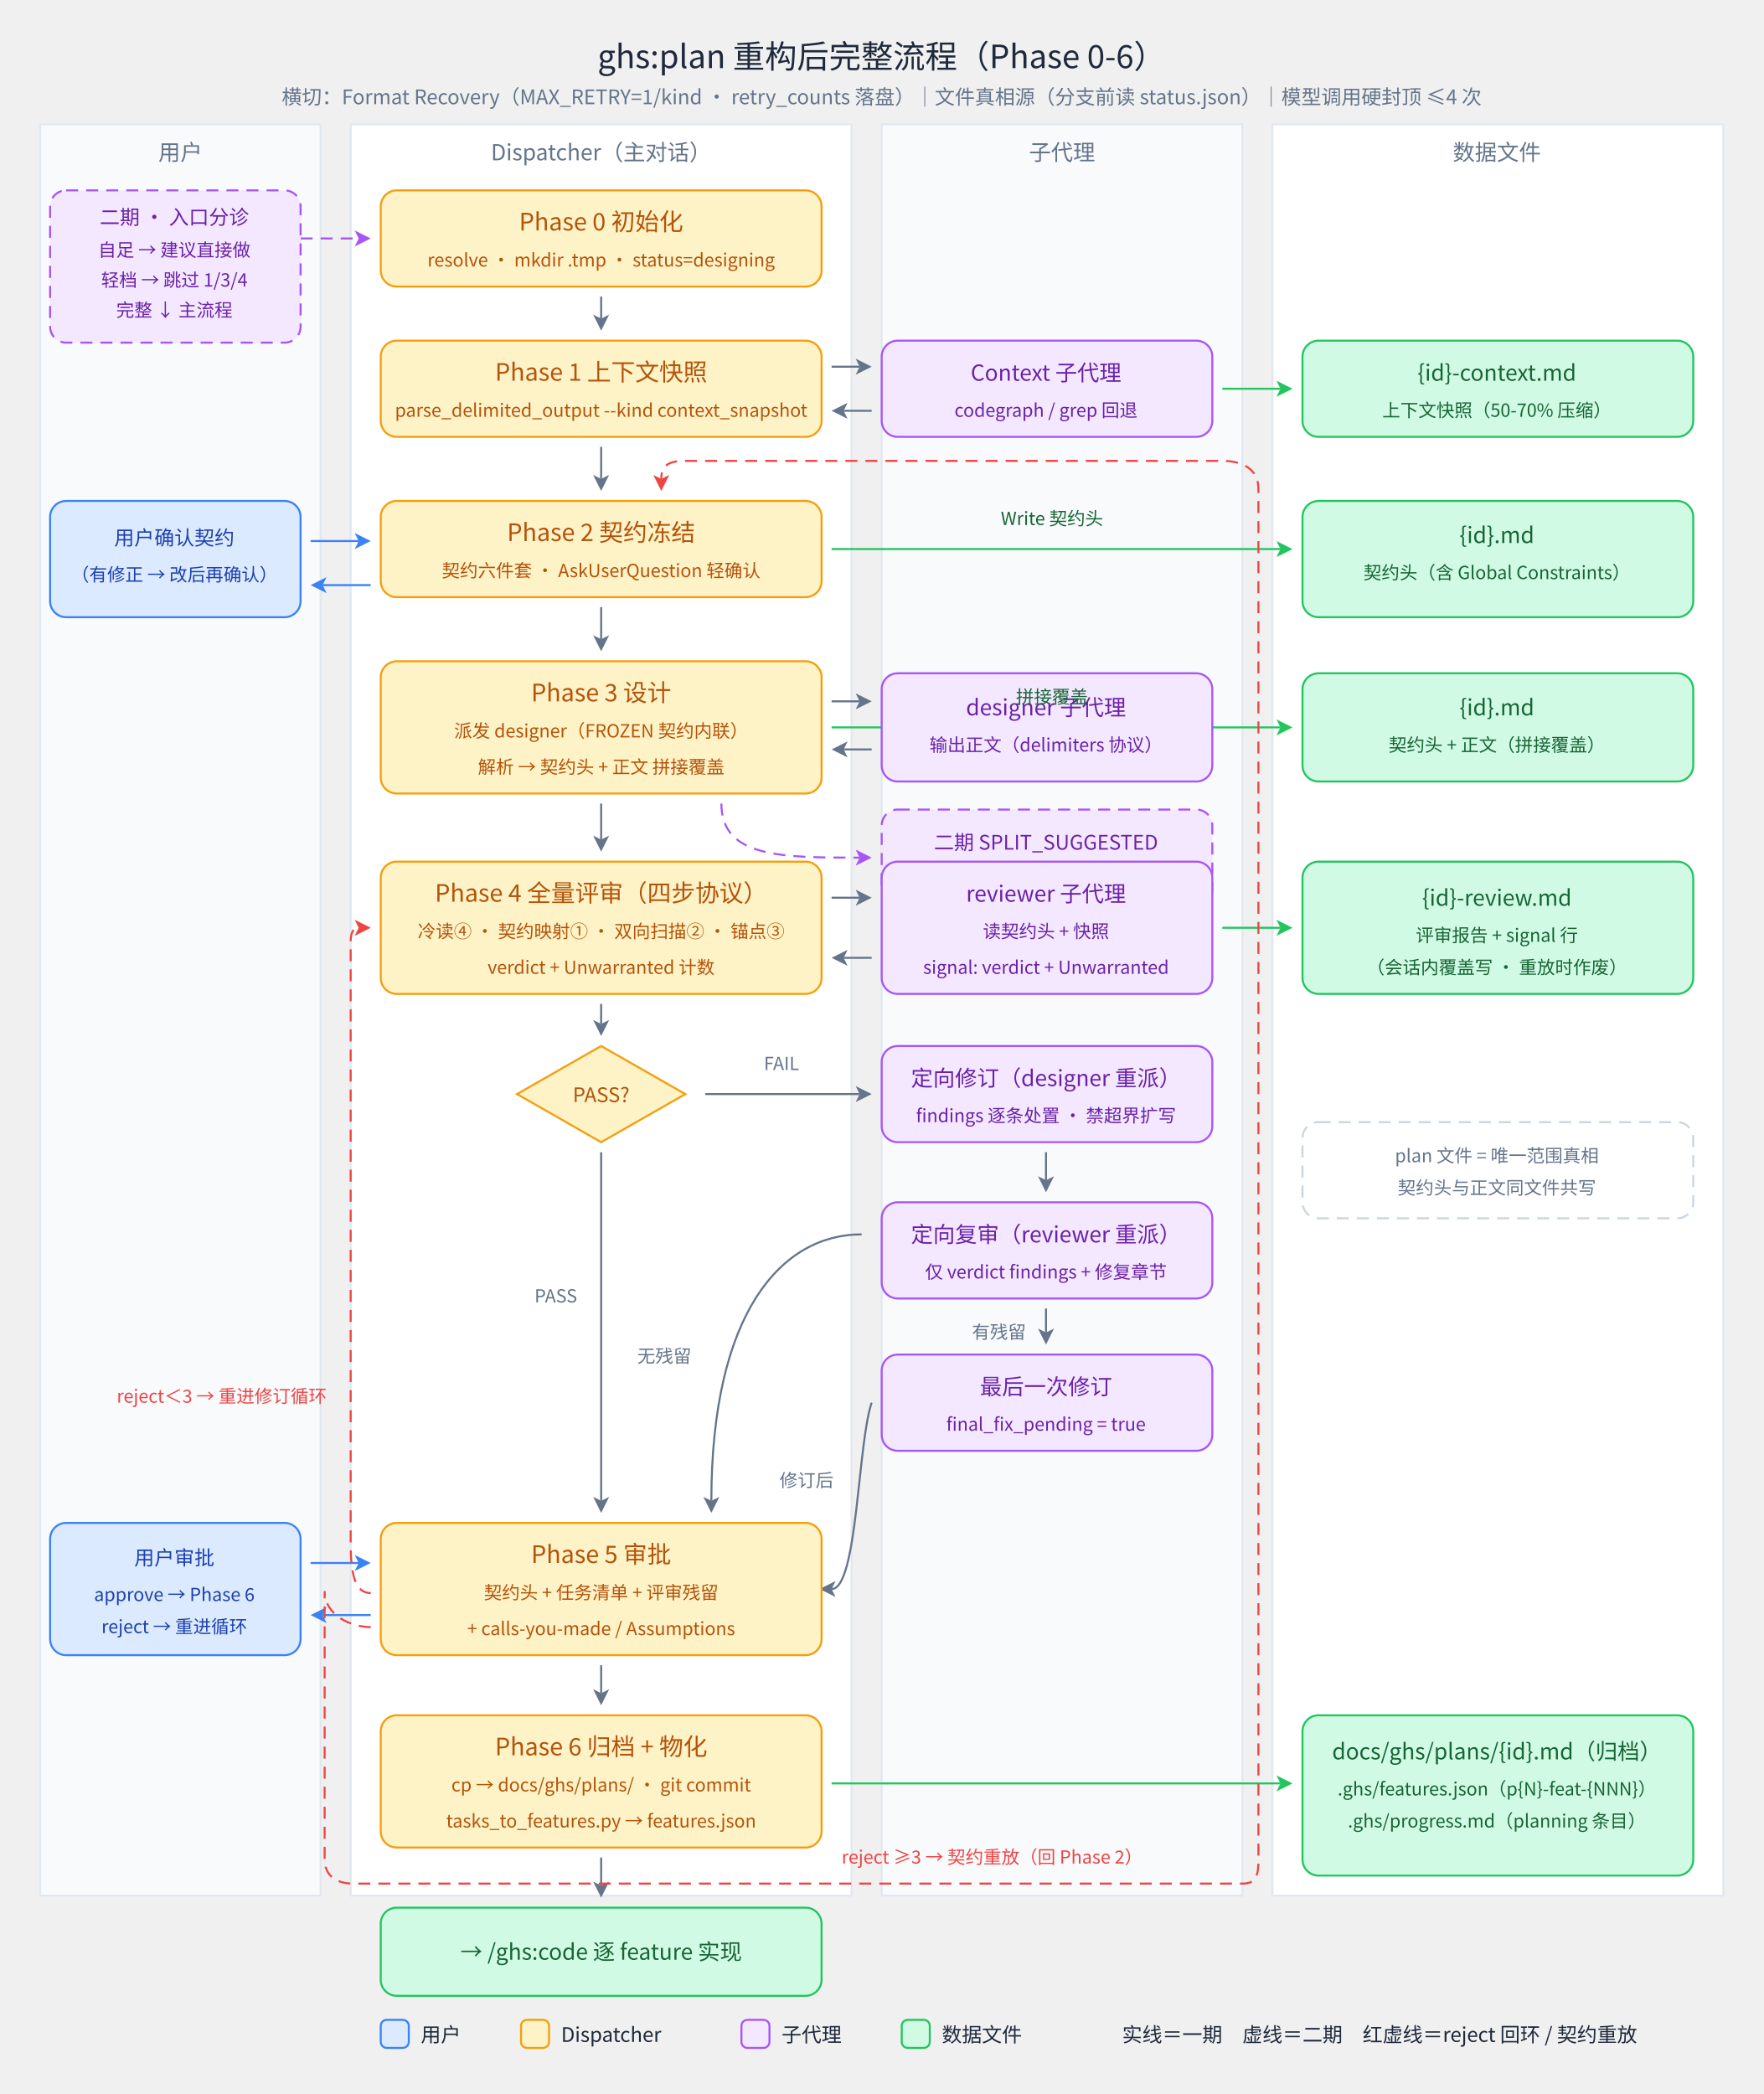
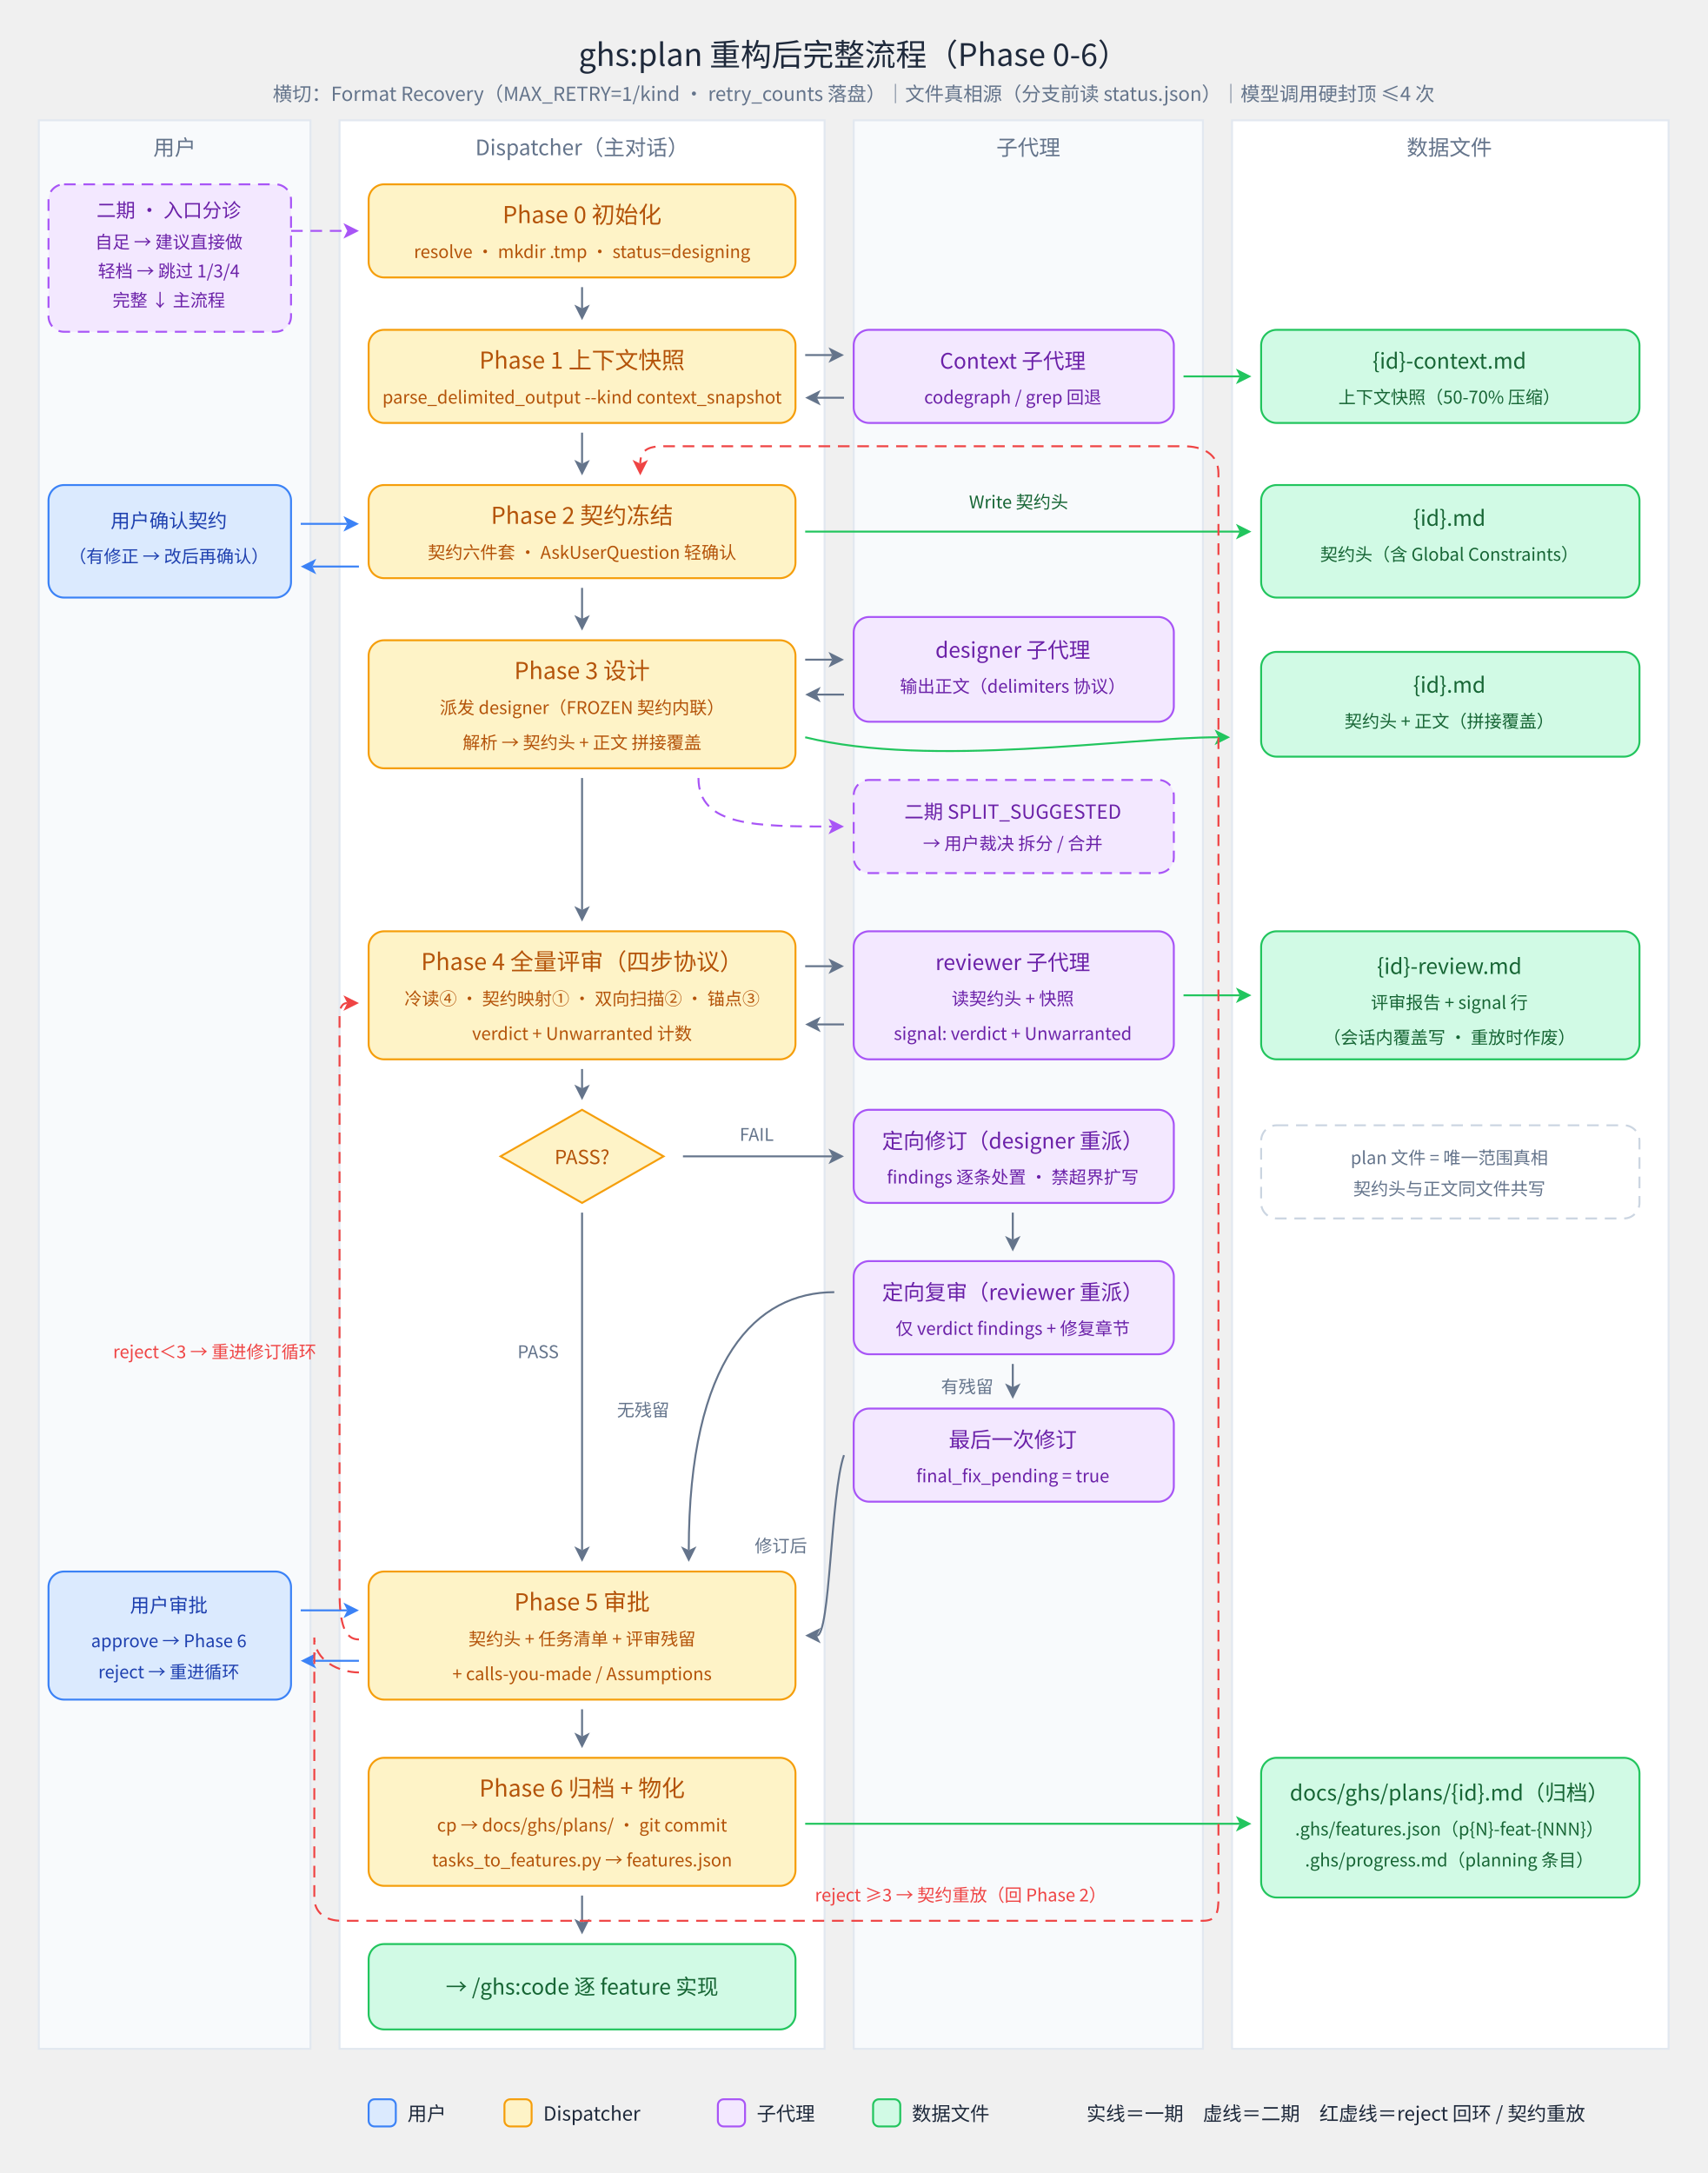
- <svg xmlns="http://www.w3.org/2000/svg" viewBox="0 0 880 1045" width="880">
+ <svg xmlns="http://www.w3.org/2000/svg" viewBox="0 0 880 1120" width="880">
  <style>
    text { font-family: 'PingFang SC', 'Microsoft YaHei', 'Noto Sans CJK SC', system-ui, sans-serif; }
  </style>
  <defs>
    <marker id="arrow" markerWidth="8" markerHeight="8" refX="2" refY="4" orient="auto" markerUnits="userSpaceOnUse">
      <path d="M0,0 L8,4 L0,8 L2,4 z" fill="#64748b" />
    </marker>
    <marker id="arrow-blue" markerWidth="8" markerHeight="8" refX="2" refY="4" orient="auto" markerUnits="userSpaceOnUse">
      <path d="M0,0 L8,4 L0,8 L2,4 z" fill="#3b82f6" />
    </marker>
    <marker id="arrow-green" markerWidth="8" markerHeight="8" refX="2" refY="4" orient="auto" markerUnits="userSpaceOnUse">
      <path d="M0,0 L8,4 L0,8 L2,4 z" fill="#22c55e" />
    </marker>
    <marker id="arrow-purple" markerWidth="8" markerHeight="8" refX="2" refY="4" orient="auto" markerUnits="userSpaceOnUse">
      <path d="M0,0 L8,4 L0,8 L2,4 z" fill="#a855f6" />
    </marker>
    <marker id="arrow-red" markerWidth="8" markerHeight="8" refX="2" refY="4" orient="auto" markerUnits="userSpaceOnUse">
      <path d="M0,0 L8,4 L0,8 L2,4 z" fill="#ef4444" />
    </marker>
  </defs>
  <text x="440" y="34" font-size="16" fill="#1e293b" text-anchor="middle">ghs:plan 重构后完整流程（Phase 0-6）</text>
  <text x="440" y="52" font-size="10" fill="#64748b" text-anchor="middle">横切：Format Recovery（MAX_RETRY=1/kind · retry_counts 落盘）｜文件真相源（分支前读 status.json）｜模型调用硬封顶 ≤4 次</text>
-   <rect x="20" y="62" width="140" height="884" fill="#f8fafc" stroke="#e2e8f0" />
-   <rect x="175" y="62" width="250" height="884" fill="#ffffff" stroke="#e2e8f0" />
-   <rect x="440" y="62" width="180" height="884" fill="#f8fafc" stroke="#e2e8f0" />
-   <rect x="635" y="62" width="225" height="884" fill="#ffffff" stroke="#e2e8f0" />
+   <rect x="20" y="62" width="140" height="994" fill="#f8fafc" stroke="#e2e8f0" />
+   <rect x="175" y="62" width="250" height="994" fill="#ffffff" stroke="#e2e8f0" />
+   <rect x="440" y="62" width="180" height="994" fill="#f8fafc" stroke="#e2e8f0" />
+   <rect x="635" y="62" width="225" height="994" fill="#ffffff" stroke="#e2e8f0" />
  <text x="90" y="80" font-size="11" fill="#64748b" text-anchor="middle">用户</text>
  <text x="300" y="80" font-size="11" fill="#64748b" text-anchor="middle">Dispatcher（主对话）</text>
  <text x="530" y="80" font-size="11" fill="#64748b" text-anchor="middle">子代理</text>
  <text x="747" y="80" font-size="11" fill="#64748b" text-anchor="middle">数据文件</text>
  <path d="M300,148 L300,159" stroke="#64748b" marker-end="url(#arrow)" />
  <path d="M300,223 L300,239" stroke="#64748b" marker-end="url(#arrow)" />
  <path d="M300,303 L300,319" stroke="#64748b" marker-end="url(#arrow)" />
-   <path d="M300,401 L300,419" stroke="#64748b" marker-end="url(#arrow)" />
-   <path d="M300,501 L300,511" stroke="#64748b" marker-end="url(#arrow)" />
-   <path d="M300,575 L300,749" stroke="#64748b" marker-end="url(#arrow)" />
-   <path d="M300,831 L300,845" stroke="#64748b" marker-end="url(#arrow)" />
-   <path d="M300,927 L300,941" stroke="#64748b" marker-end="url(#arrow)" />
+   <path d="M300,401 L300,469" stroke="#64748b" marker-end="url(#arrow)" />
+   <path d="M300,551 L300,561" stroke="#64748b" marker-end="url(#arrow)" />
+   <path d="M300,625 L300,799" stroke="#64748b" marker-end="url(#arrow)" />
+   <path d="M300,881 L300,895" stroke="#64748b" marker-end="url(#arrow)" />
+   <path d="M300,977 L300,991" stroke="#64748b" marker-end="url(#arrow)" />
  <path d="M155,270 L179,270" stroke="#3b82f6" marker-end="url(#arrow-blue)" />
  <path d="M185,292 L161,292" stroke="#3b82f6" marker-end="url(#arrow-blue)" />
-   <path d="M155,780 L179,780" stroke="#3b82f6" marker-end="url(#arrow-blue)" />
-   <path d="M185,806 L161,806" stroke="#3b82f6" marker-end="url(#arrow-blue)" />
+   <path d="M155,830 L179,830" stroke="#3b82f6" marker-end="url(#arrow-blue)" />
+   <path d="M185,856 L161,856" stroke="#3b82f6" marker-end="url(#arrow-blue)" />
  <path d="M150,119 L179,119" stroke="#a855f6" stroke-dasharray="6,4" marker-end="url(#arrow-purple)" />
  <path d="M415,183 L429,183" stroke="#64748b" marker-end="url(#arrow)" />
  <path d="M435,205 L421,205" stroke="#64748b" marker-end="url(#arrow)" />
-   <path d="M415,350 L429,350" stroke="#64748b" marker-end="url(#arrow)" />
-   <path d="M435,374 L421,374" stroke="#64748b" marker-end="url(#arrow)" />
-   <path d="M415,448 L429,448" stroke="#64748b" marker-end="url(#arrow)" />
-   <path d="M435,478 L421,478" stroke="#64748b" marker-end="url(#arrow)" />
+   <path d="M415,340 L429,340" stroke="#64748b" marker-end="url(#arrow)" />
+   <path d="M435,358 L421,358" stroke="#64748b" marker-end="url(#arrow)" />
+   <path d="M415,498 L429,498" stroke="#64748b" marker-end="url(#arrow)" />
+   <path d="M435,528 L421,528" stroke="#64748b" marker-end="url(#arrow)" />
  <path d="M610,194 L639,194" stroke="#22c55e" marker-end="url(#arrow-green)" />
  <path d="M415,274 L639,274" stroke="#22c55e" marker-end="url(#arrow-green)" />
-   <path d="M415,363 L639,363" stroke="#22c55e" marker-end="url(#arrow-green)" />
-   <path d="M610,463 L639,463" stroke="#22c55e" marker-end="url(#arrow-green)" />
-   <path d="M415,890 L639,890" stroke="#22c55e" marker-end="url(#arrow-green)" />
-   <path d="M352,546 C 380,546 400,546 429,546" stroke="#64748b" marker-end="url(#arrow)" />
-   <path d="M522,575 L522,589" stroke="#64748b" marker-end="url(#arrow)" />
-   <path d="M522,653 L522,665" stroke="#64748b" marker-end="url(#arrow)" />
-   <path d="M430,616 C 390,616 355,655 355,749" stroke="#64748b" fill="none" marker-end="url(#arrow)" />
-   <path d="M435,700 C 428,720 428,793 415,793" stroke="#64748b" fill="none" marker-end="url(#arrow)" />
-   <path d="M360,401 C 360,428 390,428 429,428" stroke="#a855f6" stroke-dasharray="6,4" fill="none" marker-end="url(#arrow-purple)" />
+   <path d="M415,380 C 480,396 580,380 628,380" stroke="#22c55e" fill="none" marker-end="url(#arrow-green)" />
+   <path d="M610,513 L639,513" stroke="#22c55e" marker-end="url(#arrow-green)" />
+   <path d="M415,940 L639,940" stroke="#22c55e" marker-end="url(#arrow-green)" />
+   <path d="M352,596 C 380,596 400,596 429,596" stroke="#64748b" marker-end="url(#arrow)" />
+   <path d="M522,625 L522,639" stroke="#64748b" marker-end="url(#arrow)" />
+   <path d="M522,703 L522,715" stroke="#64748b" marker-end="url(#arrow)" />
+   <path d="M430,666 C 390,666 355,700 355,799" stroke="#64748b" fill="none" marker-end="url(#arrow)" />
+   <path d="M435,750 C 428,770 428,843 421,843" stroke="#64748b" fill="none" marker-end="url(#arrow)" />
+   <path d="M360,401 C 360,426 390,426 429,426" stroke="#a855f6" stroke-dasharray="6,4" fill="none" marker-end="url(#arrow-purple)" />
  <rect x="25" y="95" width="125" height="76" rx="8" fill="#f3e8ff" stroke="#a855f6" stroke-dasharray="6,4" />
  <text x="87" y="112" font-size="10" fill="#6b21a8" text-anchor="middle">二期 · 入口分诊</text>
  <text x="87" y="128" font-size="9" fill="#6b21a8" text-anchor="middle">自足 → 建议直接做</text>
  <text x="87" y="143" font-size="9" fill="#6b21a8" text-anchor="middle">轻档 → 跳过 1/3/4</text>
  <text x="87" y="158" font-size="9" fill="#6b21a8" text-anchor="middle">完整 ↓ 主流程</text>
  <rect x="25" y="250" width="125" height="58" rx="8" fill="#dbeafe" stroke="#3b82f6" />
  <text x="87" y="272" font-size="10" fill="#1e40af" text-anchor="middle">用户确认契约</text>
  <text x="87" y="290" font-size="9" fill="#1e40af" text-anchor="middle">（有修正 → 改后再确认）</text>
-   <rect x="25" y="760" width="125" height="66" rx="8" fill="#dbeafe" stroke="#3b82f6" />
-   <text x="87" y="781" font-size="10" fill="#1e40af" text-anchor="middle">用户审批</text>
-   <text x="87" y="799" font-size="9" fill="#1e40af" text-anchor="middle">approve → Phase 6</text>
-   <text x="87" y="815" font-size="9" fill="#1e40af" text-anchor="middle">reject → 重进循环</text>
+   <rect x="25" y="810" width="125" height="66" rx="8" fill="#dbeafe" stroke="#3b82f6" />
+   <text x="87" y="831" font-size="10" fill="#1e40af" text-anchor="middle">用户审批</text>
+   <text x="87" y="849" font-size="9" fill="#1e40af" text-anchor="middle">approve → Phase 6</text>
+   <text x="87" y="865" font-size="9" fill="#1e40af" text-anchor="middle">reject → 重进循环</text>
  <rect x="190" y="95" width="220" height="48" rx="8" fill="#fef3c7" stroke="#f59e0b" />
  <text x="300" y="115" font-size="12" fill="#b45309" text-anchor="middle">Phase 0 初始化</text>
  <text x="300" y="133" font-size="9" fill="#b45309" text-anchor="middle">resolve · mkdir .tmp · status=designing</text>
  <rect x="190" y="170" width="220" height="48" rx="8" fill="#fef3c7" stroke="#f59e0b" />
  <text x="300" y="190" font-size="12" fill="#b45309" text-anchor="middle">Phase 1 上下文快照</text>
  <text x="300" y="208" font-size="9" fill="#b45309" text-anchor="middle">parse_delimited_output --kind context_snapshot</text>
  <rect x="190" y="250" width="220" height="48" rx="8" fill="#fef3c7" stroke="#f59e0b" />
  <text x="300" y="270" font-size="12" fill="#b45309" text-anchor="middle">Phase 2 契约冻结</text>
  <text x="300" y="288" font-size="9" fill="#b45309" text-anchor="middle">契约六件套 · AskUserQuestion 轻确认</text>
  <rect x="190" y="330" width="220" height="66" rx="8" fill="#fef3c7" stroke="#f59e0b" />
  <text x="300" y="350" font-size="12" fill="#b45309" text-anchor="middle">Phase 3 设计</text>
  <text x="300" y="368" font-size="9" fill="#b45309" text-anchor="middle">派发 designer（FROZEN 契约内联）</text>
  <text x="300" y="386" font-size="9" fill="#b45309" text-anchor="middle">解析 → 契约头 + 正文 拼接覆盖</text>
-   <rect x="190" y="430" width="220" height="66" rx="8" fill="#fef3c7" stroke="#f59e0b" />
-   <text x="300" y="450" font-size="12" fill="#b45309" text-anchor="middle">Phase 4 全量评审（四步协议）</text>
-   <text x="300" y="468" font-size="9" fill="#b45309" text-anchor="middle">冷读④ · 契约映射① · 双向扫描② · 锚点③</text>
-   <text x="300" y="486" font-size="9" fill="#b45309" text-anchor="middle">verdict + Unwarranted 计数</text>
-   <polygon points="300,522 342,546 300,570 258,546" fill="#fef3c7" stroke="#f59e0b" />
-   <text x="300" y="550" font-size="10" fill="#b45309" text-anchor="middle">PASS?</text>
-   <text x="288" y="650" font-size="9" fill="#64748b" text-anchor="end">PASS</text>
-   <text x="390" y="534" font-size="9" fill="#64748b" text-anchor="middle">FAIL</text>
-   <rect x="190" y="760" width="220" height="66" rx="8" fill="#fef3c7" stroke="#f59e0b" />
-   <text x="300" y="780" font-size="12" fill="#b45309" text-anchor="middle">Phase 5 审批</text>
-   <text x="300" y="798" font-size="9" fill="#b45309" text-anchor="middle">契约头 + 任务清单 + 评审残留</text>
-   <text x="300" y="816" font-size="9" fill="#b45309" text-anchor="middle">+ calls-you-made / Assumptions</text>
-   <rect x="190" y="856" width="220" height="66" rx="8" fill="#fef3c7" stroke="#f59e0b" />
-   <text x="300" y="876" font-size="12" fill="#b45309" text-anchor="middle">Phase 6 归档 + 物化</text>
-   <text x="300" y="894" font-size="9" fill="#b45309" text-anchor="middle">cp → docs/ghs/plans/ · git commit</text>
-   <text x="300" y="912" font-size="9" fill="#b45309" text-anchor="middle">tasks_to_features.py → features.json</text>
-   <rect x="190" y="952" width="220" height="44" rx="8" fill="#d1fae5" stroke="#22c55e" />
-   <text x="300" y="978" font-size="11" fill="#166534" text-anchor="middle">→ /ghs:code 逐 feature 实现</text>
+   <rect x="190" y="480" width="220" height="66" rx="8" fill="#fef3c7" stroke="#f59e0b" />
+   <text x="300" y="500" font-size="12" fill="#b45309" text-anchor="middle">Phase 4 全量评审（四步协议）</text>
+   <text x="300" y="518" font-size="9" fill="#b45309" text-anchor="middle">冷读④ · 契约映射① · 双向扫描② · 锚点③</text>
+   <text x="300" y="536" font-size="9" fill="#b45309" text-anchor="middle">verdict + Unwarranted 计数</text>
+   <polygon points="300,572 342,596 300,620 258,596" fill="#fef3c7" stroke="#f59e0b" />
+   <text x="300" y="600" font-size="10" fill="#b45309" text-anchor="middle">PASS?</text>
+   <text x="288" y="700" font-size="9" fill="#64748b" text-anchor="end">PASS</text>
+   <text x="390" y="588" font-size="9" fill="#64748b" text-anchor="middle">FAIL</text>
+   <rect x="190" y="810" width="220" height="66" rx="8" fill="#fef3c7" stroke="#f59e0b" />
+   <text x="300" y="830" font-size="12" fill="#b45309" text-anchor="middle">Phase 5 审批</text>
+   <text x="300" y="848" font-size="9" fill="#b45309" text-anchor="middle">契约头 + 任务清单 + 评审残留</text>
+   <text x="300" y="866" font-size="9" fill="#b45309" text-anchor="middle">+ calls-you-made / Assumptions</text>
+   <rect x="190" y="906" width="220" height="66" rx="8" fill="#fef3c7" stroke="#f59e0b" />
+   <text x="300" y="926" font-size="12" fill="#b45309" text-anchor="middle">Phase 6 归档 + 物化</text>
+   <text x="300" y="944" font-size="9" fill="#b45309" text-anchor="middle">cp → docs/ghs/plans/ · git commit</text>
+   <text x="300" y="962" font-size="9" fill="#b45309" text-anchor="middle">tasks_to_features.py → features.json</text>
+   <rect x="190" y="1002" width="220" height="44" rx="8" fill="#d1fae5" stroke="#22c55e" />
+   <text x="300" y="1028" font-size="11" fill="#166534" text-anchor="middle">→ /ghs:code 逐 feature 实现</text>
  <rect x="440" y="170" width="165" height="48" rx="8" fill="#f3e8ff" stroke="#a855f6" />
  <text x="522" y="190" font-size="11" fill="#6b21a8" text-anchor="middle">Context 子代理</text>
  <text x="522" y="208" font-size="9" fill="#6b21a8" text-anchor="middle">codegraph / grep 回退</text>
-   <rect x="440" y="336" width="165" height="54" rx="8" fill="#f3e8ff" stroke="#a855f6" />
-   <text x="522" y="357" font-size="11" fill="#6b21a8" text-anchor="middle">designer 子代理</text>
-   <text x="522" y="375" font-size="9" fill="#6b21a8" text-anchor="middle">输出正文（delimiters 协议）</text>
-   <rect x="440" y="404" width="165" height="48" rx="8" fill="#f3e8ff" stroke="#a855f6" stroke-dasharray="6,4" />
-   <text x="522" y="424" font-size="10" fill="#6b21a8" text-anchor="middle">二期 SPLIT_SUGGESTED</text>
-   <text x="522" y="440" font-size="9" fill="#6b21a8" text-anchor="middle">→ 用户裁决 拆分 / 合并</text>
-   <rect x="440" y="430" width="165" height="66" rx="8" fill="#f3e8ff" stroke="#a855f6" />
-   <text x="522" y="450" font-size="11" fill="#6b21a8" text-anchor="middle">reviewer 子代理</text>
-   <text x="522" y="468" font-size="9" fill="#6b21a8" text-anchor="middle">读契约头 + 快照</text>
-   <text x="522" y="486" font-size="9" fill="#6b21a8" text-anchor="middle">signal: verdict + Unwarranted</text>
-   <rect x="440" y="522" width="165" height="48" rx="8" fill="#f3e8ff" stroke="#a855f6" />
-   <text x="522" y="542" font-size="11" fill="#6b21a8" text-anchor="middle">定向修订（designer 重派）</text>
-   <text x="522" y="560" font-size="9" fill="#6b21a8" text-anchor="middle">findings 逐条处置 · 禁超界扩写</text>
-   <rect x="440" y="600" width="165" height="48" rx="8" fill="#f3e8ff" stroke="#a855f6" />
-   <text x="522" y="620" font-size="11" fill="#6b21a8" text-anchor="middle">定向复审（reviewer 重派）</text>
-   <text x="522" y="638" font-size="9" fill="#6b21a8" text-anchor="middle">仅 verdict findings + 修复章节</text>
-   <rect x="440" y="676" width="165" height="48" rx="8" fill="#f3e8ff" stroke="#a855f6" />
-   <text x="522" y="696" font-size="11" fill="#6b21a8" text-anchor="middle">最后一次修订</text>
-   <text x="522" y="714" font-size="9" fill="#6b21a8" text-anchor="middle">final_fix_pending = true</text>
-   <text x="512" y="668" font-size="9" fill="#64748b" text-anchor="end">有残留</text>
-   <text x="345" y="680" font-size="9" fill="#64748b" text-anchor="end">无残留</text>
-   <text x="416" y="742" font-size="9" fill="#64748b" text-anchor="end">修订后</text>
+   <rect x="440" y="318" width="165" height="54" rx="8" fill="#f3e8ff" stroke="#a855f6" />
+   <text x="522" y="339" font-size="11" fill="#6b21a8" text-anchor="middle">designer 子代理</text>
+   <text x="522" y="357" font-size="9" fill="#6b21a8" text-anchor="middle">输出正文（delimiters 协议）</text>
+   <rect x="440" y="402" width="165" height="48" rx="8" fill="#f3e8ff" stroke="#a855f6" stroke-dasharray="6,4" />
+   <text x="522" y="422" font-size="10" fill="#6b21a8" text-anchor="middle">二期 SPLIT_SUGGESTED</text>
+   <text x="522" y="438" font-size="9" fill="#6b21a8" text-anchor="middle">→ 用户裁决 拆分 / 合并</text>
+   <rect x="440" y="480" width="165" height="66" rx="8" fill="#f3e8ff" stroke="#a855f6" />
+   <text x="522" y="500" font-size="11" fill="#6b21a8" text-anchor="middle">reviewer 子代理</text>
+   <text x="522" y="518" font-size="9" fill="#6b21a8" text-anchor="middle">读契约头 + 快照</text>
+   <text x="522" y="536" font-size="9" fill="#6b21a8" text-anchor="middle">signal: verdict + Unwarranted</text>
+   <rect x="440" y="572" width="165" height="48" rx="8" fill="#f3e8ff" stroke="#a855f6" />
+   <text x="522" y="592" font-size="11" fill="#6b21a8" text-anchor="middle">定向修订（designer 重派）</text>
+   <text x="522" y="610" font-size="9" fill="#6b21a8" text-anchor="middle">findings 逐条处置 · 禁超界扩写</text>
+   <rect x="440" y="650" width="165" height="48" rx="8" fill="#f3e8ff" stroke="#a855f6" />
+   <text x="522" y="670" font-size="11" fill="#6b21a8" text-anchor="middle">定向复审（reviewer 重派）</text>
+   <text x="522" y="688" font-size="9" fill="#6b21a8" text-anchor="middle">仅 verdict findings + 修复章节</text>
+   <rect x="440" y="726" width="165" height="48" rx="8" fill="#f3e8ff" stroke="#a855f6" />
+   <text x="522" y="746" font-size="11" fill="#6b21a8" text-anchor="middle">最后一次修订</text>
+   <text x="522" y="764" font-size="9" fill="#6b21a8" text-anchor="middle">final_fix_pending = true</text>
+   <text x="512" y="718" font-size="9" fill="#64748b" text-anchor="end">有残留</text>
+   <text x="345" y="730" font-size="9" fill="#64748b" text-anchor="end">无残留</text>
+   <text x="416" y="800" font-size="9" fill="#64748b" text-anchor="end">修订后</text>
  <rect x="650" y="170" width="195" height="48" rx="8" fill="#d1fae5" stroke="#22c55e" />
  <text x="747" y="190" font-size="11" fill="#166534" text-anchor="middle">{id}-context.md</text>
  <text x="747" y="208" font-size="9" fill="#166534" text-anchor="middle">上下文快照（50-70% 压缩）</text>
  <rect x="650" y="250" width="195" height="58" rx="8" fill="#d1fae5" stroke="#22c55e" />
  <text x="747" y="271" font-size="11" fill="#166534" text-anchor="middle">{id}.md</text>
  <text x="747" y="289" font-size="9" fill="#166534" text-anchor="middle">契约头（含 Global Constraints）</text>
  <text x="525" y="262" font-size="9" fill="#166534" text-anchor="middle">Write 契约头</text>
  <rect x="650" y="336" width="195" height="54" rx="8" fill="#d1fae5" stroke="#22c55e" />
  <text x="747" y="357" font-size="11" fill="#166534" text-anchor="middle">{id}.md</text>
  <text x="747" y="375" font-size="9" fill="#166534" text-anchor="middle">契约头 + 正文（拼接覆盖）</text>
-   <text x="525" y="351" font-size="9" fill="#166534" text-anchor="middle">拼接覆盖</text>
-   <rect x="650" y="430" width="195" height="66" rx="8" fill="#d1fae5" stroke="#22c55e" />
-   <text x="747" y="452" font-size="11" fill="#166534" text-anchor="middle">{id}-review.md</text>
-   <text x="747" y="470" font-size="9" fill="#166534" text-anchor="middle">评审报告 + signal 行</text>
-   <text x="747" y="486" font-size="9" fill="#166534" text-anchor="middle">（会话内覆盖写 · 重放时作废）</text>
-   <rect x="650" y="560" width="195" height="48" rx="8" fill="none" stroke="#cbd5e1" stroke-dasharray="6,4" />
-   <text x="747" y="580" font-size="9" fill="#64748b" text-anchor="middle">plan 文件 = 唯一范围真相</text>
-   <text x="747" y="596" font-size="9" fill="#64748b" text-anchor="middle">契约头与正文同文件共写</text>
-   <rect x="650" y="856" width="195" height="80" rx="8" fill="#d1fae5" stroke="#22c55e" />
-   <text x="747" y="878" font-size="11" fill="#166534" text-anchor="middle">docs/ghs/plans/{id}.md（归档）</text>
-   <text x="747" y="896" font-size="9" fill="#166534" text-anchor="middle">.ghs/features.json（p{N}-feat-{NNN}）</text>
-   <text x="747" y="912" font-size="9" fill="#166534" text-anchor="middle">.ghs/progress.md（planning 条目）</text>
-   <path d="M185,795 C 178,795 175,788 175,770 L 175,470 C 175,466 176,463 179,463" stroke="#ef4444" stroke-dasharray="6,4" fill="none" marker-end="url(#arrow-red)" />
+   <rect x="650" y="480" width="195" height="66" rx="8" fill="#d1fae5" stroke="#22c55e" />
+   <text x="747" y="502" font-size="11" fill="#166534" text-anchor="middle">{id}-review.md</text>
+   <text x="747" y="520" font-size="9" fill="#166534" text-anchor="middle">评审报告 + signal 行</text>
+   <text x="747" y="538" font-size="9" fill="#166534" text-anchor="middle">（会话内覆盖写 · 重放时作废）</text>
+   <rect x="650" y="580" width="195" height="48" rx="8" fill="none" stroke="#cbd5e1" stroke-dasharray="6,4" />
+   <text x="747" y="600" font-size="9" fill="#64748b" text-anchor="middle">plan 文件 = 唯一范围真相</text>
+   <text x="747" y="616" font-size="9" fill="#64748b" text-anchor="middle">契约头与正文同文件共写</text>
+   <rect x="650" y="906" width="195" height="72" rx="8" fill="#d1fae5" stroke="#22c55e" />
+   <text x="747" y="928" font-size="11" fill="#166534" text-anchor="middle">docs/ghs/plans/{id}.md（归档）</text>
+   <text x="747" y="946" font-size="9" fill="#166534" text-anchor="middle">.ghs/features.json（p{N}-feat-{NNN}）</text>
+   <text x="747" y="962" font-size="9" fill="#166534" text-anchor="middle">.ghs/progress.md（planning 条目）</text>
+   <path d="M185,845 C 178,845 175,838 175,820 L 175,524 C 175,520 176,517 179,517" stroke="#ef4444" stroke-dasharray="6,4" fill="none" marker-end="url(#arrow-red)" />
  <text x="163" y="700" font-size="9" fill="#ef4444" text-anchor="end">reject＜3 → 重进修订循环</text>
-   <path d="M185,812 C 175,812 162,806 162,794 L 162,928 C 162,936 168,940 176,940 L 620,940 C 627,940 628,936 628,928 L 628,244 C 628,234 620,230 610,230 L 342,230 C 334,230 330,232 330,239" stroke="#ef4444" stroke-dasharray="6,4" fill="none" marker-end="url(#arrow-red)" />
-   <text x="420" y="930" font-size="9" fill="#ef4444" text-anchor="start">reject ≥3 → 契约重放（回 Phase 2）</text>
-   <rect x="190" y="1008" width="14" height="14" rx="3" fill="#dbeafe" stroke="#3b82f6" />
-   <text x="210" y="1019" font-size="10" fill="#1e293b">用户</text>
-   <rect x="260" y="1008" width="14" height="14" rx="3" fill="#fef3c7" stroke="#f59e0b" />
-   <text x="280" y="1019" font-size="10" fill="#1e293b">Dispatcher</text>
-   <rect x="370" y="1008" width="14" height="14" rx="3" fill="#f3e8ff" stroke="#a855f6" />
-   <text x="390" y="1019" font-size="10" fill="#1e293b">子代理</text>
-   <rect x="450" y="1008" width="14" height="14" rx="3" fill="#d1fae5" stroke="#22c55e" />
-   <text x="470" y="1019" font-size="10" fill="#1e293b">数据文件</text>
-   <text x="560" y="1019" font-size="10" fill="#1e293b">实线＝一期　虚线＝二期　红虚线＝reject 回环 / 契约重放</text>
+   <path d="M185,862 C 175,862 162,856 162,844 L 162,978 C 162,986 168,990 176,990 L 620,990 C 627,990 628,986 628,978 L 628,244 C 628,234 620,230 610,230 L 342,230 C 334,230 330,232 330,239" stroke="#ef4444" stroke-dasharray="6,4" fill="none" marker-end="url(#arrow-red)" />
+   <text x="420" y="980" font-size="9" fill="#ef4444" text-anchor="start">reject ≥3 → 契约重放（回 Phase 2）</text>
+   <rect x="190" y="1082" width="14" height="14" rx="3" fill="#dbeafe" stroke="#3b82f6" />
+   <text x="210" y="1093" font-size="10" fill="#1e293b">用户</text>
+   <rect x="260" y="1082" width="14" height="14" rx="3" fill="#fef3c7" stroke="#f59e0b" />
+   <text x="280" y="1093" font-size="10" fill="#1e293b">Dispatcher</text>
+   <rect x="370" y="1082" width="14" height="14" rx="3" fill="#f3e8ff" stroke="#a855f6" />
+   <text x="390" y="1093" font-size="10" fill="#1e293b">子代理</text>
+   <rect x="450" y="1082" width="14" height="14" rx="3" fill="#d1fae5" stroke="#22c55e" />
+   <text x="470" y="1093" font-size="10" fill="#1e293b">数据文件</text>
+   <text x="560" y="1093" font-size="10" fill="#1e293b">实线＝一期　虚线＝二期　红虚线＝reject 回环 / 契约重放</text>
</svg>
